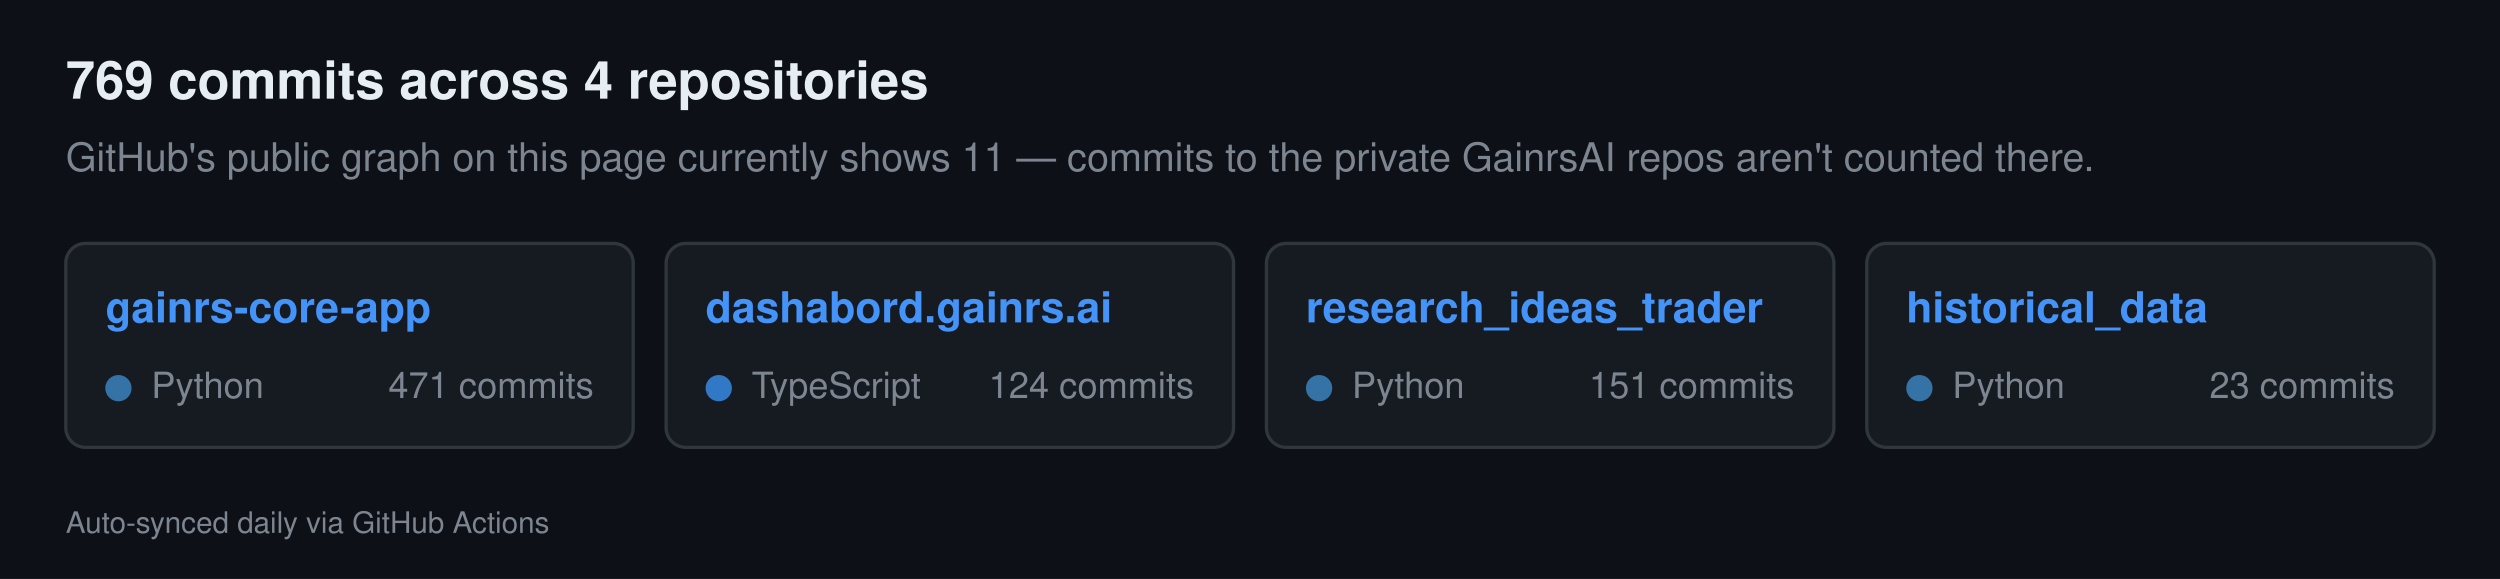
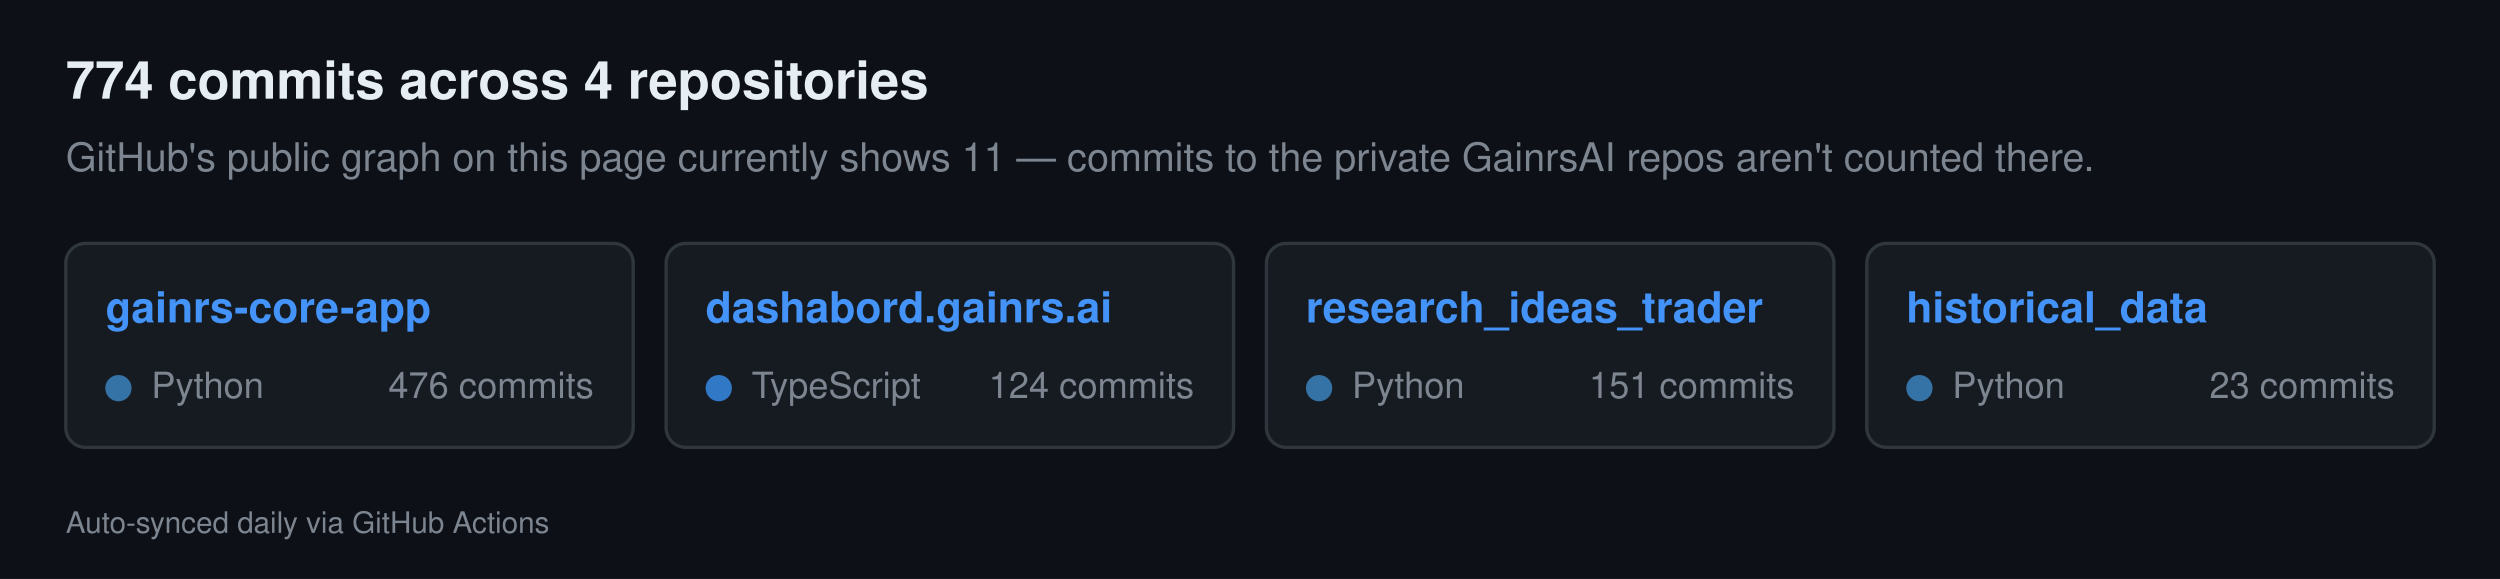
- <svg xmlns="http://www.w3.org/2000/svg" width="760" height="176" viewBox="0 0 760 176" font-family="-apple-system, BlinkMacSystemFont, 'Segoe UI', Helvetica, Arial, sans-serif" role="img" aria-label="769 commits across 4 repositories">
+ <svg xmlns="http://www.w3.org/2000/svg" width="760" height="176" viewBox="0 0 760 176" font-family="-apple-system, BlinkMacSystemFont, 'Segoe UI', Helvetica, Arial, sans-serif" role="img" aria-label="774 commits across 4 repositories">
  <rect width="760" height="176" fill="#0d1117" />
-   <text x="20" y="30" font-size="16" font-weight="600" fill="#e6edf3">769 commits across 4 repositories</text>
+   <text x="20" y="30" font-size="16" font-weight="600" fill="#e6edf3">774 commits across 4 repositories</text>
  <text x="20" y="52" font-size="12" fill="#7d8590">GitHub's public graph on this page currently shows 11 — commits to the private GainrsAI repos aren't counted there.</text>
  <rect x="20.0" y="74" width="172.5" height="62" rx="6" fill="#161b22" stroke="#30363d" />
  <text x="32.0" y="98" font-size="13" font-weight="600" fill="#4493f8">gainrs-core-app</text>
  <circle cx="36.0" cy="118" r="4" fill="#3572A5" />
  <text x="46.0" y="121" font-size="11" fill="#7d8590">Python</text>
-   <text x="180.5" y="121" font-size="11" fill="#7d8590" text-anchor="end">471 commits</text>
+   <text x="180.5" y="121" font-size="11" fill="#7d8590" text-anchor="end">476 commits</text>
  <rect x="202.5" y="74" width="172.5" height="62" rx="6" fill="#161b22" stroke="#30363d" />
  <text x="214.5" y="98" font-size="13" font-weight="600" fill="#4493f8">dashabord.gainrs.ai</text>
  <circle cx="218.5" cy="118" r="4" fill="#3178c6" />
  <text x="228.5" y="121" font-size="11" fill="#7d8590">TypeScript</text>
  <text x="363.0" y="121" font-size="11" fill="#7d8590" text-anchor="end">124 commits</text>
  <rect x="385.0" y="74" width="172.5" height="62" rx="6" fill="#161b22" stroke="#30363d" />
  <text x="397.0" y="98" font-size="13" font-weight="600" fill="#4493f8">research_ideas_trader</text>
  <circle cx="401.0" cy="118" r="4" fill="#3572A5" />
  <text x="411.0" y="121" font-size="11" fill="#7d8590">Python</text>
  <text x="545.5" y="121" font-size="11" fill="#7d8590" text-anchor="end">151 commits</text>
  <rect x="567.5" y="74" width="172.5" height="62" rx="6" fill="#161b22" stroke="#30363d" />
  <text x="579.5" y="98" font-size="13" font-weight="600" fill="#4493f8">historical_data</text>
  <circle cx="583.5" cy="118" r="4" fill="#3572A5" />
  <text x="593.5" y="121" font-size="11" fill="#7d8590">Python</text>
  <text x="728.0" y="121" font-size="11" fill="#7d8590" text-anchor="end">23 commits</text>
  <text x="20" y="162" font-size="9" fill="#7d8590">Auto-synced daily via GitHub Actions</text>
</svg>
